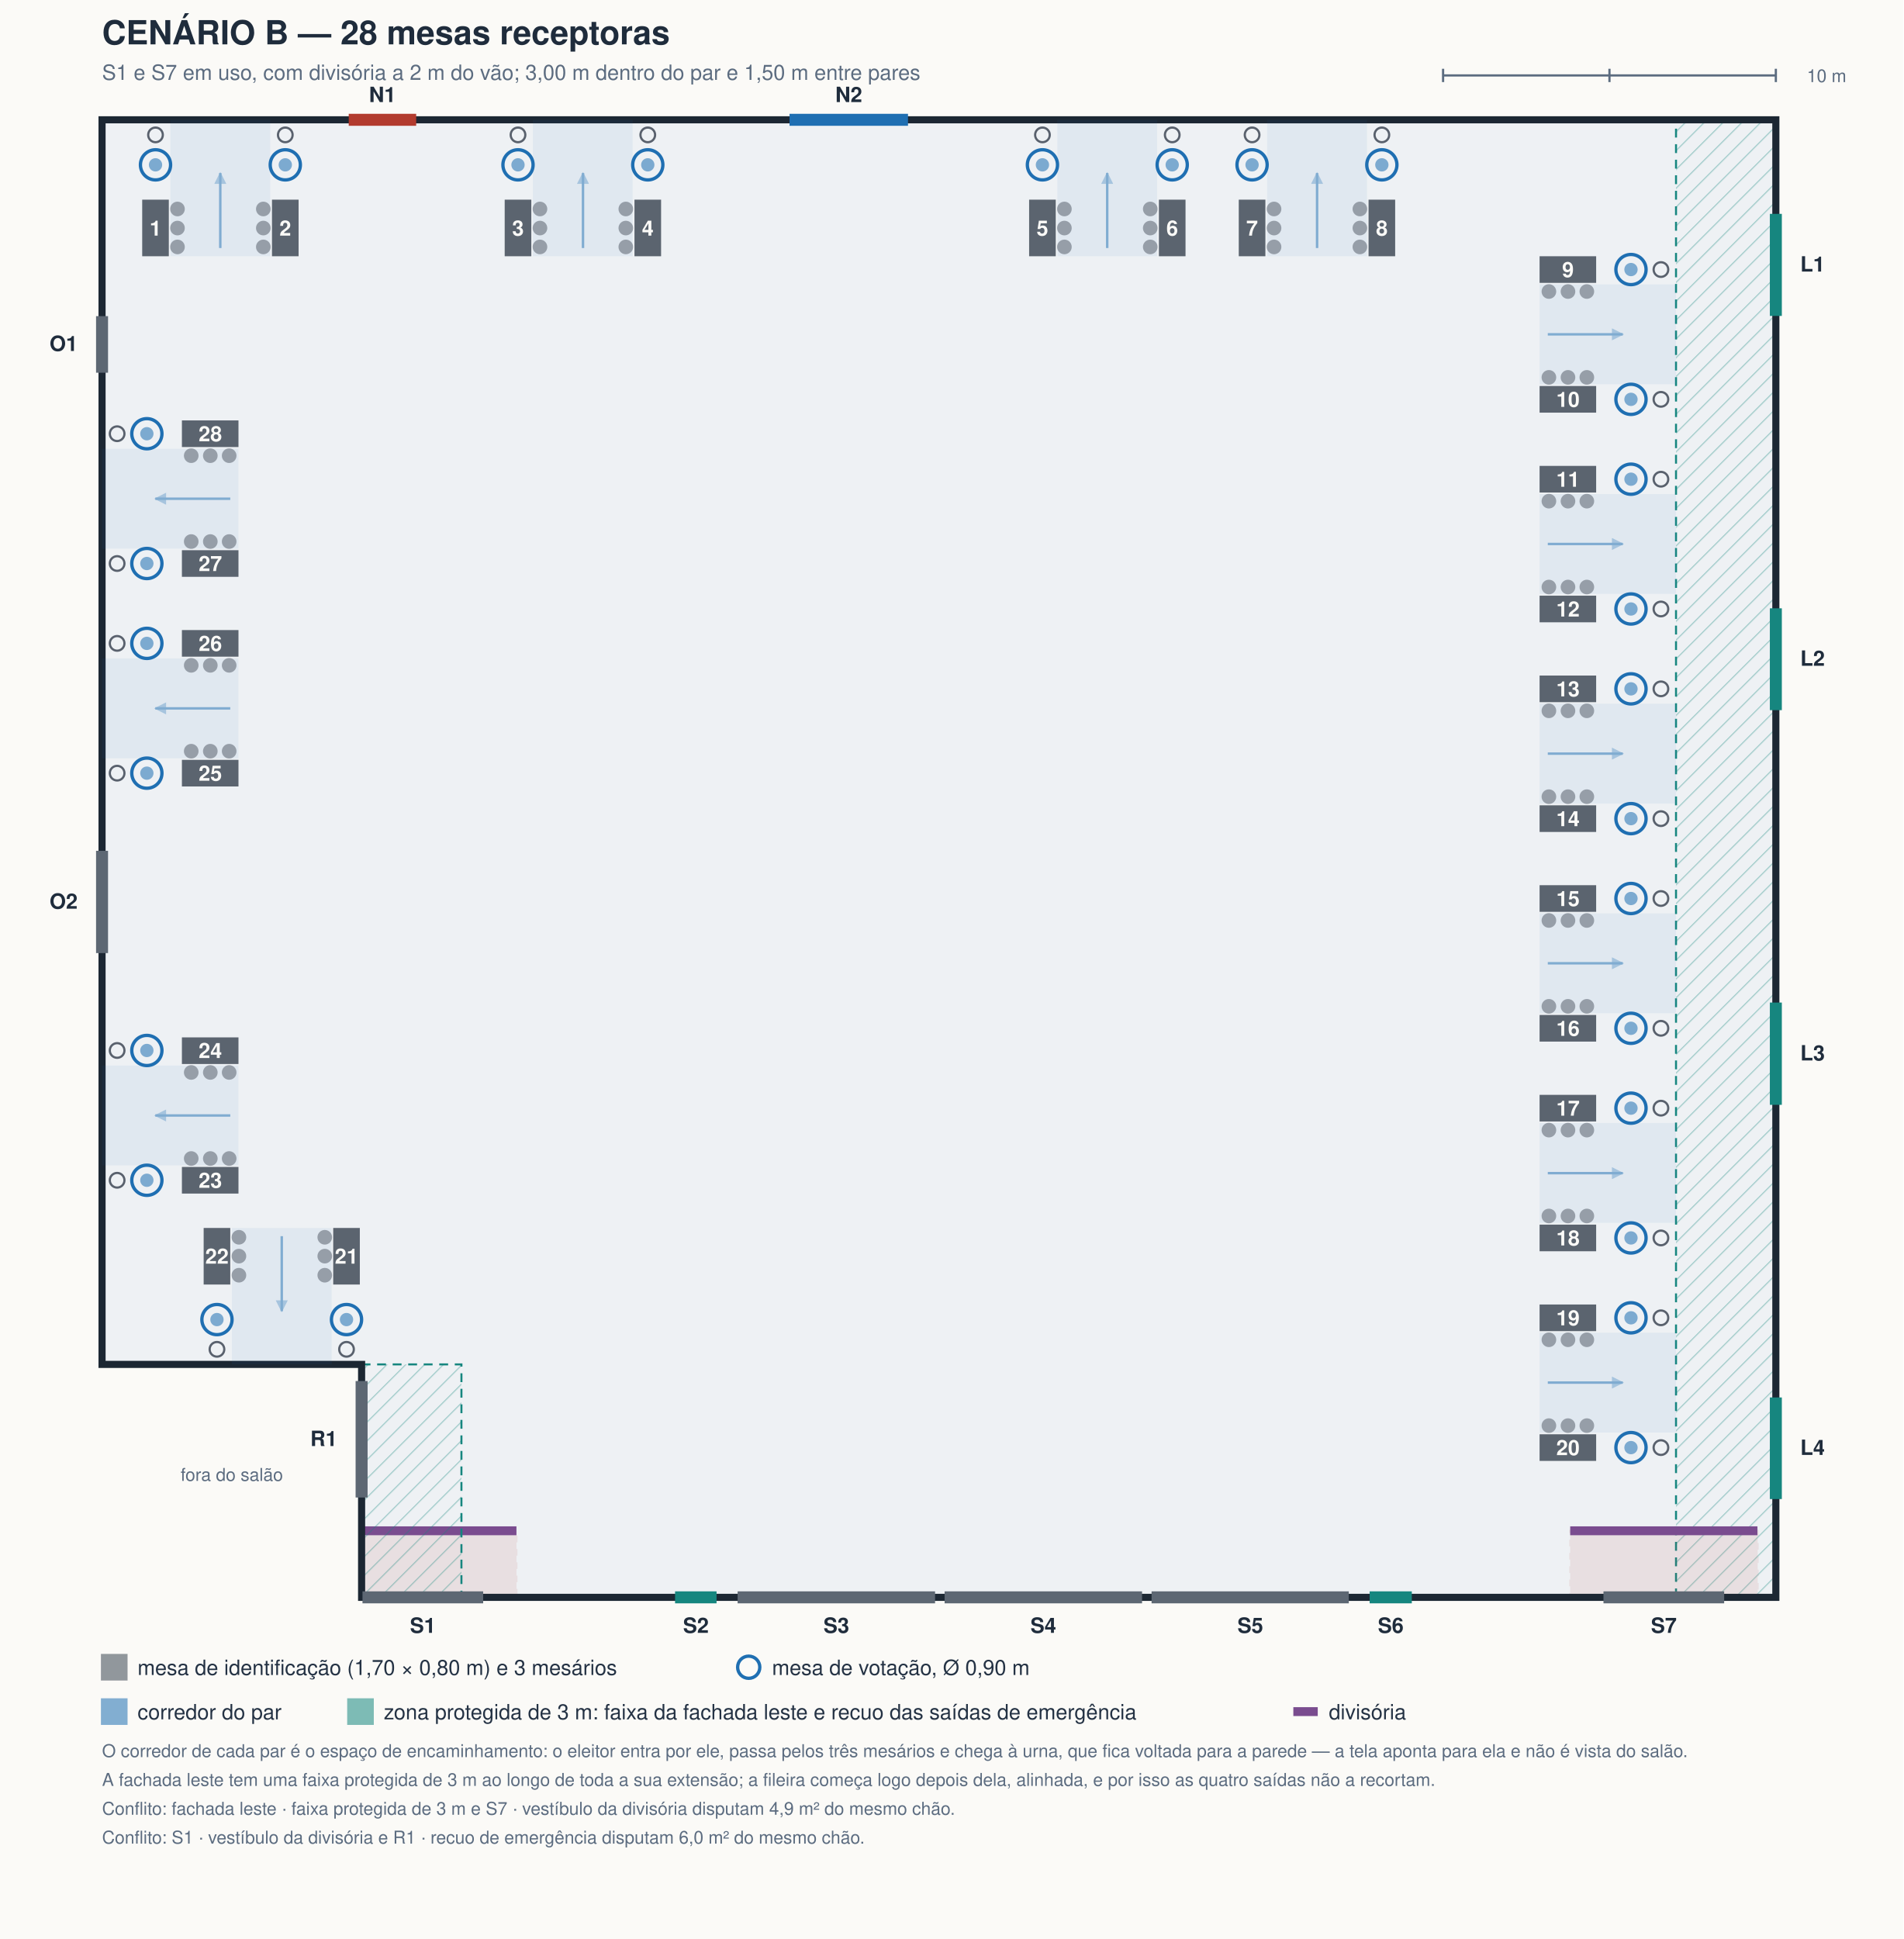
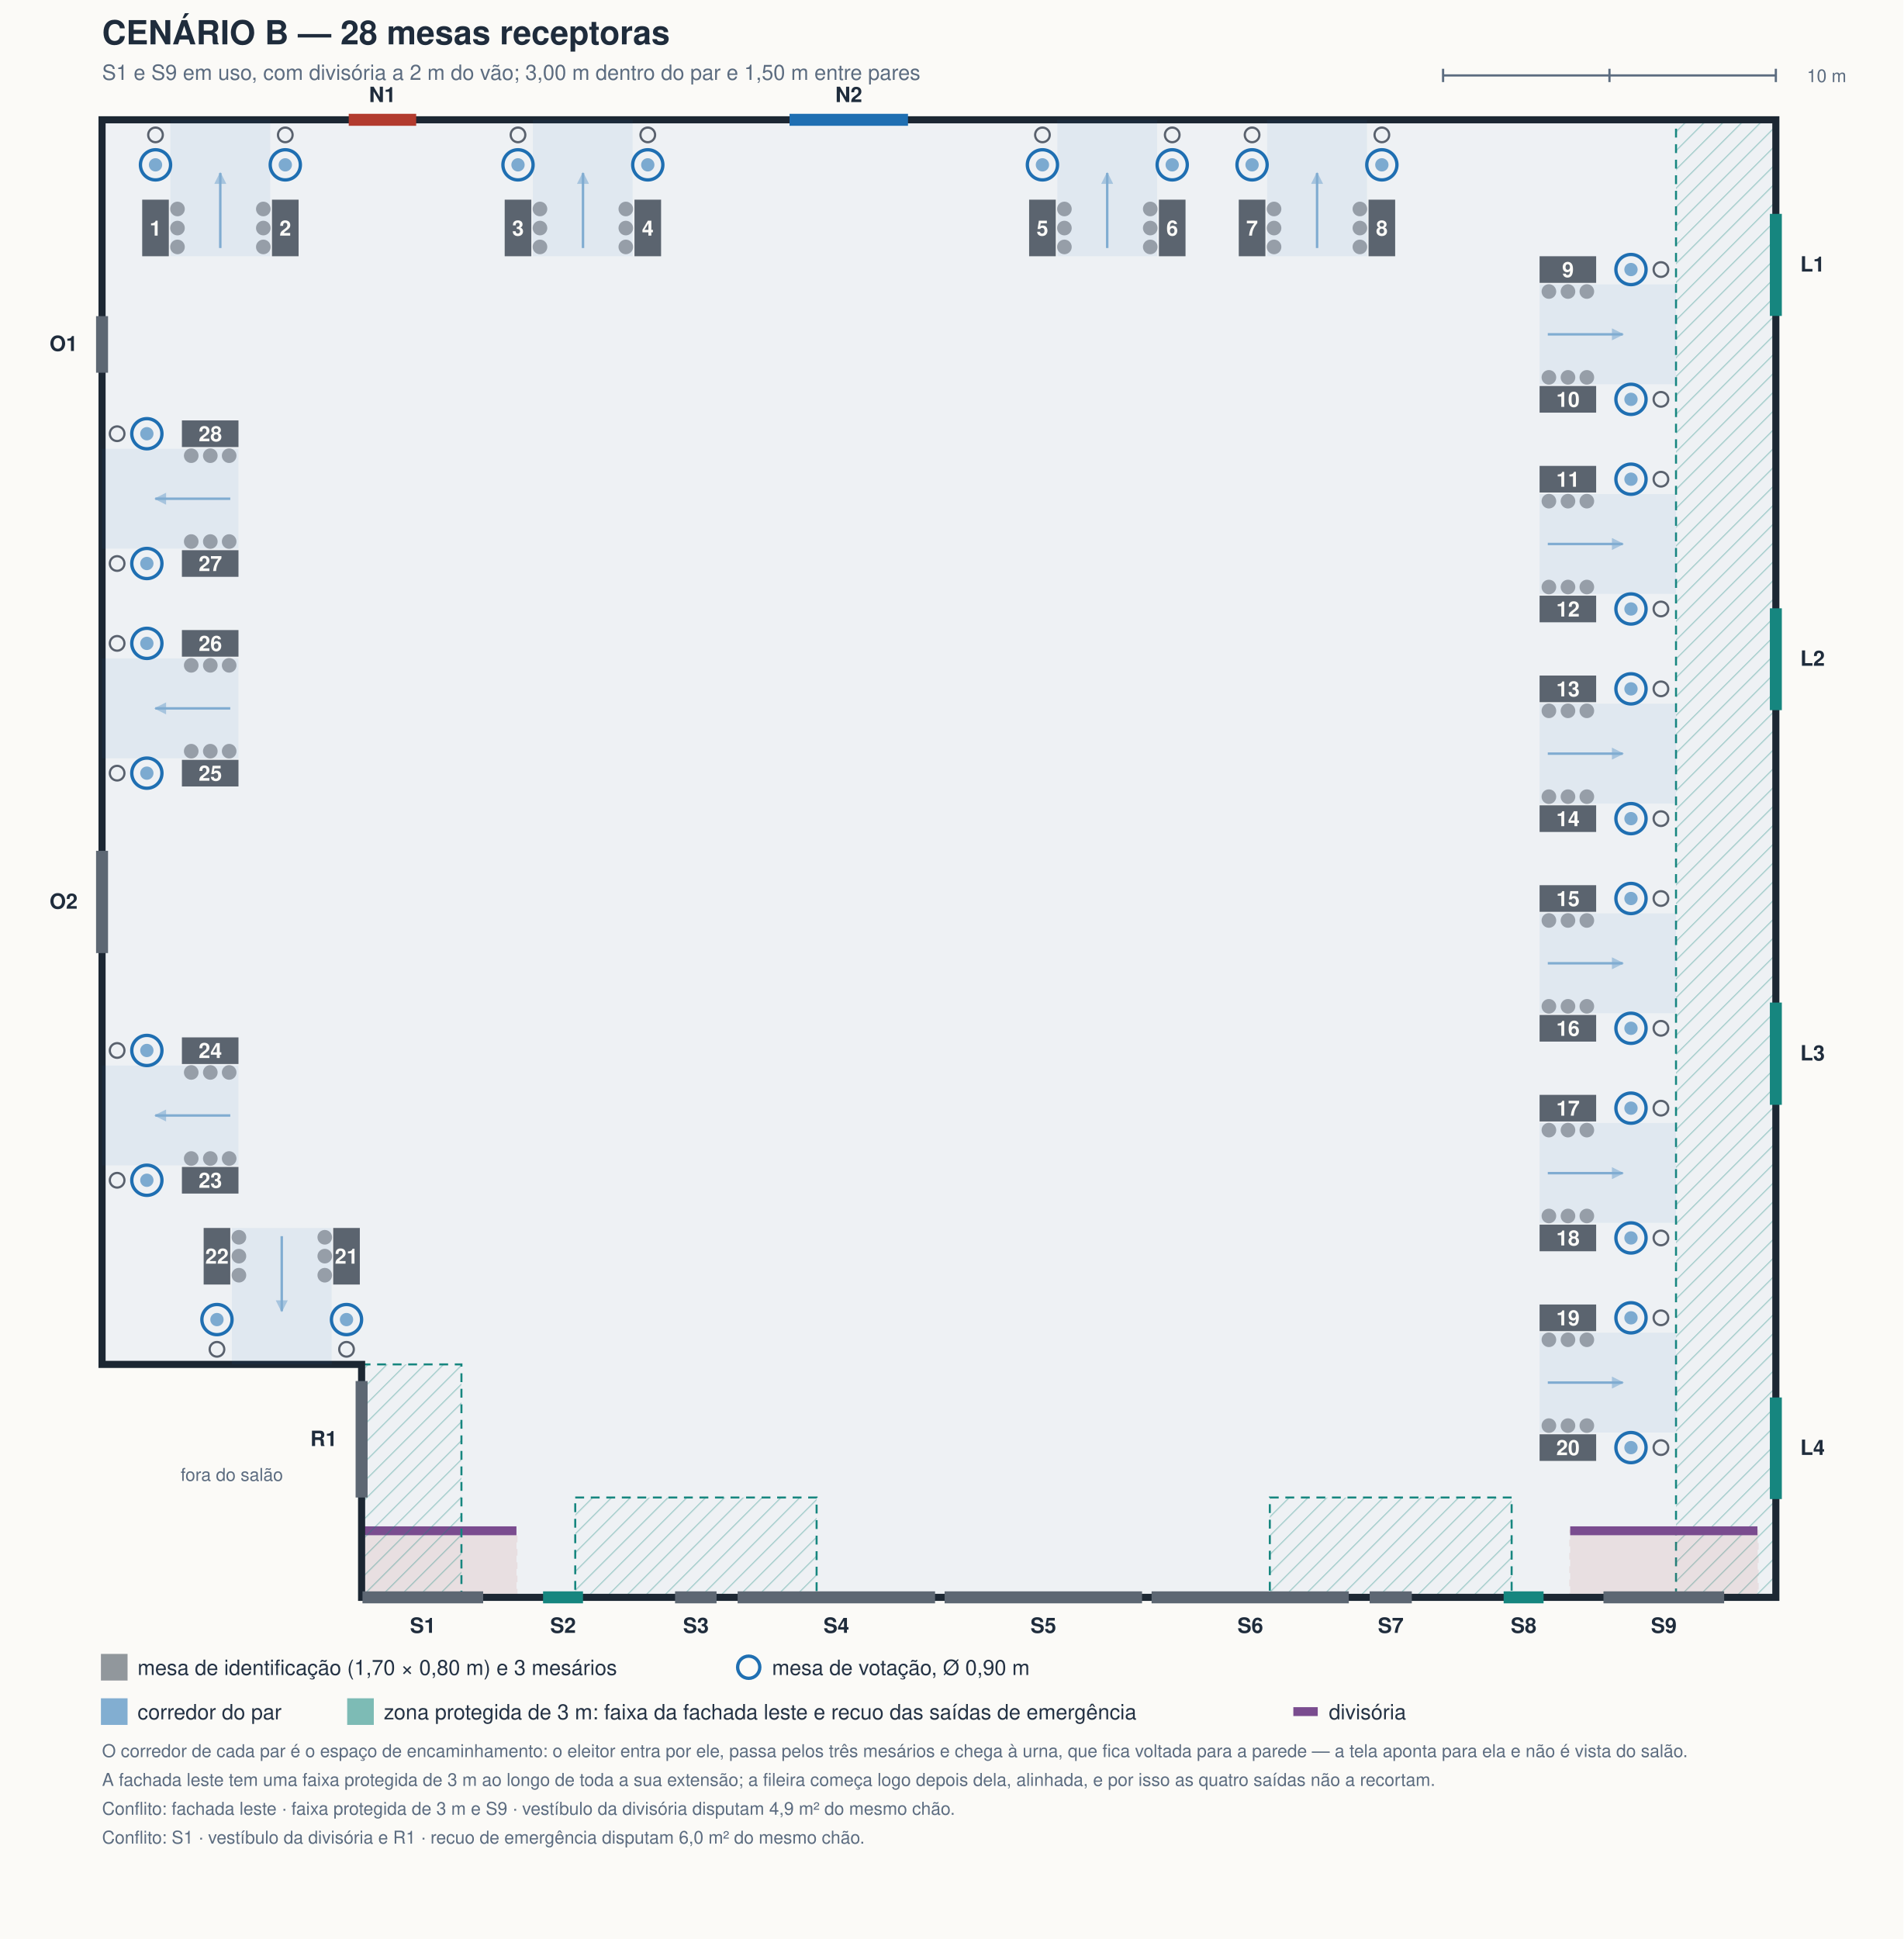
- <svg xmlns="http://www.w3.org/2000/svg" viewBox="0 0 858 874" style="width:100%;height:auto" role="img" aria-label="CENÁRIO B — 28 mesas receptoras: S1 e S7 em uso, com divisória a 2 m do vão; 3,00 m dentro do par e 1,50 m entre pares">
+ <svg xmlns="http://www.w3.org/2000/svg" viewBox="0 0 858 874" style="width:100%;height:auto" role="img" aria-label="CENÁRIO B — 28 mesas receptoras: S1 e S9 em uso, com divisória a 2 m do vão; 3,00 m dentro do par e 1,50 m entre pares">
  <rect x="0" y="0" width="858" height="874" fill="#fbfaf7" />
  <defs>
    <marker id="seta" viewBox="0 0 10 10" refX="9" refY="5" markerWidth="5" markerHeight="5" orient="auto-start-reverse">
      <path d="M0 0L10 5L0 10z" fill="#1f6fb2" opacity=".6" />
    </marker>
    <pattern id="hach" width="6" height="6" patternUnits="userSpaceOnUse" patternTransform="rotate(45)">
      <line x1="0" y1="0" x2="0" y2="6" stroke="#16867f" stroke-width="1" opacity=".35" />
    </pattern>
  </defs>
  <polygon points="163.0,720.0 800.5,720.0 800.5,54.0 46.0,54.0 46.0,615.0 163.0,615.0" fill="#eef1f4" />
  <rect x="755.5" y="54.0" width="45.0" height="666.0" fill="url(#hach)" stroke="#16867f" stroke-width="0.9" stroke-dasharray="4 3" />
  <rect x="163.0" y="690.0" width="69.8" height="30.0" fill="#b23b2e" opacity=".10" stroke="#b23b2e" stroke-width="0.9" stroke-dasharray="3 3" />
  <line x1="163.0" y1="690.0" x2="232.8" y2="690.0" stroke="#7a4c8f" stroke-width="4" />
+   <rect x="259.3" y="675.0" width="108.8" height="45.0" fill="url(#hach)" stroke="#16867f" stroke-width="0.9" stroke-dasharray="4 3" />
+   <rect x="572.4" y="675.0" width="109.0" height="45.0" fill="url(#hach)" stroke="#16867f" stroke-width="0.9" stroke-dasharray="4 3" />
  <rect x="707.8" y="690.0" width="84.5" height="30.0" fill="#b23b2e" opacity=".10" stroke="#b23b2e" stroke-width="0.9" stroke-dasharray="3 3" />
  <line x1="707.8" y1="690.0" x2="792.2" y2="690.0" stroke="#7a4c8f" stroke-width="4" />
  <rect x="163.0" y="615.0" width="45.0" height="105.0" fill="url(#hach)" stroke="#16867f" stroke-width="0.9" stroke-dasharray="4 3" />
  <polygon points="163.0,720.0 800.5,720.0 800.5,54.0 46.0,54.0 46.0,615.0 163.0,615.0" fill="none" stroke="#1c2733" stroke-width="3.2" />
  <line x1="157.2" y1="54.0" x2="187.6" y2="54.0" stroke="#b23b2e" stroke-width="5.4" />
  <text x="172.4" y="46.0" font-family="ui-sans-serif,system-ui,'Segoe UI',Helvetica,Arial,sans-serif" font-size="9.5" fill="#1f2c3c" text-anchor="middle" font-weight="700">N1</text>
  <line x1="355.9" y1="54.0" x2="409.3" y2="54.0" stroke="#1f6fb2" stroke-width="5.4" />
  <text x="382.6" y="46.0" font-family="ui-sans-serif,system-ui,'Segoe UI',Helvetica,Arial,sans-serif" font-size="9.5" fill="#1f2c3c" text-anchor="middle" font-weight="700">N2</text>
  <line x1="800.5" y1="142.4" x2="800.5" y2="96.4" stroke="#16867f" stroke-width="5.4" />
  <text x="811.5" y="122.4" font-family="ui-sans-serif,system-ui,'Segoe UI',Helvetica,Arial,sans-serif" font-size="9.5" fill="#1f2c3c" text-anchor="start" font-weight="700">L1</text>
  <line x1="800.5" y1="320.1" x2="800.5" y2="274.2" stroke="#16867f" stroke-width="5.4" />
  <text x="811.5" y="300.1" font-family="ui-sans-serif,system-ui,'Segoe UI',Helvetica,Arial,sans-serif" font-size="9.5" fill="#1f2c3c" text-anchor="start" font-weight="700">L2</text>
  <line x1="800.5" y1="498.0" x2="800.5" y2="451.9" stroke="#16867f" stroke-width="5.4" />
  <text x="811.5" y="478.0" font-family="ui-sans-serif,system-ui,'Segoe UI',Helvetica,Arial,sans-serif" font-size="9.5" fill="#1f2c3c" text-anchor="start" font-weight="700">L3</text>
  <line x1="800.5" y1="675.7" x2="800.5" y2="629.9" stroke="#16867f" stroke-width="5.4" />
  <text x="811.5" y="655.8" font-family="ui-sans-serif,system-ui,'Segoe UI',Helvetica,Arial,sans-serif" font-size="9.5" fill="#1f2c3c" text-anchor="start" font-weight="700">L4</text>
  <line x1="163.4" y1="720.0" x2="217.8" y2="720.0" stroke="#5d6773" stroke-width="5.4" />
  <text x="190.6" y="736.0" font-family="ui-sans-serif,system-ui,'Segoe UI',Helvetica,Arial,sans-serif" font-size="9.5" fill="#1f2c3c" text-anchor="middle" font-weight="700">S1</text>
-   <line x1="304.3" y1="720.0" x2="323.0" y2="720.0" stroke="#16867f" stroke-width="5.4" />
-   <text x="313.7" y="736.0" font-family="ui-sans-serif,system-ui,'Segoe UI',Helvetica,Arial,sans-serif" font-size="9.5" fill="#1f2c3c" text-anchor="middle" font-weight="700">S2</text>
+   <line x1="244.8" y1="720.0" x2="262.8" y2="720.0" stroke="#16867f" stroke-width="5.4" />
+   <text x="253.8" y="736.0" font-family="ui-sans-serif,system-ui,'Segoe UI',Helvetica,Arial,sans-serif" font-size="9.5" fill="#1f2c3c" text-anchor="middle" font-weight="700">S2</text>
+   <line x1="304.3" y1="720.0" x2="323.0" y2="720.0" stroke="#5d6773" stroke-width="5.4" />
+   <text x="313.7" y="736.0" font-family="ui-sans-serif,system-ui,'Segoe UI',Helvetica,Arial,sans-serif" font-size="9.5" fill="#1f2c3c" text-anchor="middle" font-weight="700">S3</text>
  <line x1="332.5" y1="720.0" x2="421.5" y2="720.0" stroke="#5d6773" stroke-width="5.4" />
-   <text x="377.0" y="736.0" font-family="ui-sans-serif,system-ui,'Segoe UI',Helvetica,Arial,sans-serif" font-size="9.5" fill="#1f2c3c" text-anchor="middle" font-weight="700">S3</text>
+   <text x="377.0" y="736.0" font-family="ui-sans-serif,system-ui,'Segoe UI',Helvetica,Arial,sans-serif" font-size="9.5" fill="#1f2c3c" text-anchor="middle" font-weight="700">S4</text>
  <line x1="425.8" y1="720.0" x2="514.8" y2="720.0" stroke="#5d6773" stroke-width="5.4" />
-   <text x="470.3" y="736.0" font-family="ui-sans-serif,system-ui,'Segoe UI',Helvetica,Arial,sans-serif" font-size="9.5" fill="#1f2c3c" text-anchor="middle" font-weight="700">S4</text>
+   <text x="470.3" y="736.0" font-family="ui-sans-serif,system-ui,'Segoe UI',Helvetica,Arial,sans-serif" font-size="9.5" fill="#1f2c3c" text-anchor="middle" font-weight="700">S5</text>
  <line x1="519.1" y1="720.0" x2="608.0" y2="720.0" stroke="#5d6773" stroke-width="5.4" />
-   <text x="563.6" y="736.0" font-family="ui-sans-serif,system-ui,'Segoe UI',Helvetica,Arial,sans-serif" font-size="9.5" fill="#1f2c3c" text-anchor="middle" font-weight="700">S5</text>
-   <line x1="617.4" y1="720.0" x2="636.4" y2="720.0" stroke="#16867f" stroke-width="5.4" />
-   <text x="626.9" y="736.0" font-family="ui-sans-serif,system-ui,'Segoe UI',Helvetica,Arial,sans-serif" font-size="9.5" fill="#1f2c3c" text-anchor="middle" font-weight="700">S6</text>
+   <text x="563.6" y="736.0" font-family="ui-sans-serif,system-ui,'Segoe UI',Helvetica,Arial,sans-serif" font-size="9.5" fill="#1f2c3c" text-anchor="middle" font-weight="700">S6</text>
+   <line x1="617.4" y1="720.0" x2="636.4" y2="720.0" stroke="#5d6773" stroke-width="5.4" />
+   <text x="626.9" y="736.0" font-family="ui-sans-serif,system-ui,'Segoe UI',Helvetica,Arial,sans-serif" font-size="9.5" fill="#1f2c3c" text-anchor="middle" font-weight="700">S7</text>
+   <line x1="677.8" y1="720.0" x2="695.8" y2="720.0" stroke="#16867f" stroke-width="5.4" />
+   <text x="686.8" y="736.0" font-family="ui-sans-serif,system-ui,'Segoe UI',Helvetica,Arial,sans-serif" font-size="9.5" fill="#1f2c3c" text-anchor="middle" font-weight="700">S8</text>
  <line x1="722.8" y1="720.0" x2="777.2" y2="720.0" stroke="#5d6773" stroke-width="5.4" />
-   <text x="750.0" y="736.0" font-family="ui-sans-serif,system-ui,'Segoe UI',Helvetica,Arial,sans-serif" font-size="9.5" fill="#1f2c3c" text-anchor="middle" font-weight="700">S7</text>
+   <text x="750.0" y="736.0" font-family="ui-sans-serif,system-ui,'Segoe UI',Helvetica,Arial,sans-serif" font-size="9.5" fill="#1f2c3c" text-anchor="middle" font-weight="700">S9</text>
  <line x1="46.0" y1="168.0" x2="46.0" y2="142.5" stroke="#5d6773" stroke-width="5.4" />
  <text x="35.0" y="158.2" font-family="ui-sans-serif,system-ui,'Segoe UI',Helvetica,Arial,sans-serif" font-size="9.5" fill="#1f2c3c" text-anchor="end" font-weight="700">O1</text>
  <line x1="46.0" y1="429.6" x2="46.0" y2="383.5" stroke="#5d6773" stroke-width="5.4" />
  <text x="35.0" y="409.6" font-family="ui-sans-serif,system-ui,'Segoe UI',Helvetica,Arial,sans-serif" font-size="9.5" fill="#1f2c3c" text-anchor="end" font-weight="700">O2</text>
  <line x1="163.0" y1="675.0" x2="163.0" y2="622.5" stroke="#5d6773" stroke-width="5.4" />
  <text x="152.0" y="651.8" font-family="ui-sans-serif,system-ui,'Segoe UI',Helvetica,Arial,sans-serif" font-size="9.5" fill="#1f2c3c" text-anchor="end" font-weight="700">R1</text>
  <rect x="76.8" y="54.0" width="45.0" height="61.5" fill="#1f6fb2" opacity=".07" />
  <path d="M99.3 111.8L99.3 78.0" stroke="#1f6fb2" stroke-width="1.1" opacity=".5" marker-end="url(#seta)" />
  <rect x="64.1" y="90.0" width="12.0" height="25.5" fill="#3b4552" opacity=".82" />
  <circle cx="70.1" cy="74.3" r="6.8" fill="none" stroke="#1f6fb2" stroke-width="1.5" />
  <circle cx="70.1" cy="74.3" r="3.0" fill="#1f6fb2" opacity=".55" />
  <circle cx="70.1" cy="60.8" r="3.3" fill="none" stroke="#59616d" stroke-width="1" />
  <circle cx="80.0" cy="94.2" r="3.3" fill="#59616d" opacity=".55" />
  <circle cx="80.0" cy="102.8" r="3.3" fill="#59616d" opacity=".55" />
  <circle cx="80.0" cy="111.3" r="3.3" fill="#59616d" opacity=".55" />
  <text x="70.1" y="106.2" font-family="ui-sans-serif,system-ui,'Segoe UI',Helvetica,Arial,sans-serif" font-size="9.5" font-weight="700" fill="#fbfaf7" text-anchor="middle">1</text>
  <rect x="122.6" y="90.0" width="12.0" height="25.5" fill="#3b4552" opacity=".82" />
  <circle cx="128.6" cy="74.3" r="6.8" fill="none" stroke="#1f6fb2" stroke-width="1.5" />
  <circle cx="128.6" cy="74.3" r="3.0" fill="#1f6fb2" opacity=".55" />
  <circle cx="128.6" cy="60.8" r="3.3" fill="none" stroke="#59616d" stroke-width="1" />
  <circle cx="118.7" cy="94.2" r="3.3" fill="#59616d" opacity=".55" />
  <circle cx="118.7" cy="102.8" r="3.3" fill="#59616d" opacity=".55" />
  <circle cx="118.7" cy="111.3" r="3.3" fill="#59616d" opacity=".55" />
  <text x="128.6" y="106.2" font-family="ui-sans-serif,system-ui,'Segoe UI',Helvetica,Arial,sans-serif" font-size="9.5" font-weight="700" fill="#fbfaf7" text-anchor="middle">2</text>
  <rect x="240.2" y="54.0" width="45.0" height="61.5" fill="#1f6fb2" opacity=".07" />
  <path d="M262.8 111.8L262.8 78.0" stroke="#1f6fb2" stroke-width="1.1" opacity=".5" marker-end="url(#seta)" />
  <rect x="227.5" y="90.0" width="12.0" height="25.5" fill="#3b4552" opacity=".82" />
  <circle cx="233.5" cy="74.3" r="6.8" fill="none" stroke="#1f6fb2" stroke-width="1.5" />
  <circle cx="233.5" cy="74.3" r="3.0" fill="#1f6fb2" opacity=".55" />
  <circle cx="233.5" cy="60.8" r="3.3" fill="none" stroke="#59616d" stroke-width="1" />
  <circle cx="243.4" cy="94.2" r="3.3" fill="#59616d" opacity=".55" />
  <circle cx="243.4" cy="102.8" r="3.3" fill="#59616d" opacity=".55" />
  <circle cx="243.4" cy="111.3" r="3.3" fill="#59616d" opacity=".55" />
  <text x="233.5" y="106.2" font-family="ui-sans-serif,system-ui,'Segoe UI',Helvetica,Arial,sans-serif" font-size="9.5" font-weight="700" fill="#fbfaf7" text-anchor="middle">3</text>
  <rect x="286.0" y="90.0" width="12.0" height="25.5" fill="#3b4552" opacity=".82" />
  <circle cx="292.0" cy="74.3" r="6.8" fill="none" stroke="#1f6fb2" stroke-width="1.5" />
  <circle cx="292.0" cy="74.3" r="3.0" fill="#1f6fb2" opacity=".55" />
  <circle cx="292.0" cy="60.8" r="3.3" fill="none" stroke="#59616d" stroke-width="1" />
  <circle cx="282.1" cy="94.2" r="3.3" fill="#59616d" opacity=".55" />
  <circle cx="282.1" cy="102.8" r="3.3" fill="#59616d" opacity=".55" />
  <circle cx="282.1" cy="111.3" r="3.3" fill="#59616d" opacity=".55" />
  <text x="292.0" y="106.2" font-family="ui-sans-serif,system-ui,'Segoe UI',Helvetica,Arial,sans-serif" font-size="9.5" font-weight="700" fill="#fbfaf7" text-anchor="middle">4</text>
  <rect x="476.6" y="54.0" width="45.0" height="61.5" fill="#1f6fb2" opacity=".07" />
  <path d="M499.1 111.8L499.1 78.0" stroke="#1f6fb2" stroke-width="1.1" opacity=".5" marker-end="url(#seta)" />
  <rect x="463.9" y="90.0" width="12.0" height="25.5" fill="#3b4552" opacity=".82" />
  <circle cx="469.9" cy="74.3" r="6.8" fill="none" stroke="#1f6fb2" stroke-width="1.5" />
  <circle cx="469.9" cy="74.3" r="3.0" fill="#1f6fb2" opacity=".55" />
  <circle cx="469.9" cy="60.8" r="3.3" fill="none" stroke="#59616d" stroke-width="1" />
  <circle cx="479.8" cy="94.2" r="3.3" fill="#59616d" opacity=".55" />
  <circle cx="479.8" cy="102.8" r="3.3" fill="#59616d" opacity=".55" />
  <circle cx="479.8" cy="111.3" r="3.3" fill="#59616d" opacity=".55" />
  <text x="469.9" y="106.2" font-family="ui-sans-serif,system-ui,'Segoe UI',Helvetica,Arial,sans-serif" font-size="9.5" font-weight="700" fill="#fbfaf7" text-anchor="middle">5</text>
  <rect x="522.4" y="90.0" width="12.0" height="25.5" fill="#3b4552" opacity=".82" />
  <circle cx="528.4" cy="74.3" r="6.8" fill="none" stroke="#1f6fb2" stroke-width="1.5" />
  <circle cx="528.4" cy="74.3" r="3.0" fill="#1f6fb2" opacity=".55" />
  <circle cx="528.4" cy="60.8" r="3.3" fill="none" stroke="#59616d" stroke-width="1" />
  <circle cx="518.5" cy="94.2" r="3.3" fill="#59616d" opacity=".55" />
  <circle cx="518.5" cy="102.8" r="3.3" fill="#59616d" opacity=".55" />
  <circle cx="518.5" cy="111.3" r="3.3" fill="#59616d" opacity=".55" />
  <text x="528.4" y="106.2" font-family="ui-sans-serif,system-ui,'Segoe UI',Helvetica,Arial,sans-serif" font-size="9.5" font-weight="700" fill="#fbfaf7" text-anchor="middle">6</text>
  <rect x="571.2" y="54.0" width="45.0" height="61.5" fill="#1f6fb2" opacity=".07" />
  <path d="M593.7 111.8L593.7 78.0" stroke="#1f6fb2" stroke-width="1.1" opacity=".5" marker-end="url(#seta)" />
  <rect x="558.4" y="90.0" width="12.0" height="25.5" fill="#3b4552" opacity=".82" />
  <circle cx="564.4" cy="74.3" r="6.8" fill="none" stroke="#1f6fb2" stroke-width="1.5" />
  <circle cx="564.4" cy="74.3" r="3.0" fill="#1f6fb2" opacity=".55" />
  <circle cx="564.4" cy="60.8" r="3.3" fill="none" stroke="#59616d" stroke-width="1" />
  <circle cx="574.3" cy="94.2" r="3.3" fill="#59616d" opacity=".55" />
  <circle cx="574.3" cy="102.8" r="3.3" fill="#59616d" opacity=".55" />
  <circle cx="574.3" cy="111.3" r="3.3" fill="#59616d" opacity=".55" />
  <text x="564.4" y="106.2" font-family="ui-sans-serif,system-ui,'Segoe UI',Helvetica,Arial,sans-serif" font-size="9.5" font-weight="700" fill="#fbfaf7" text-anchor="middle">7</text>
  <rect x="616.9" y="90.0" width="12.0" height="25.5" fill="#3b4552" opacity=".82" />
  <circle cx="622.9" cy="74.3" r="6.8" fill="none" stroke="#1f6fb2" stroke-width="1.5" />
  <circle cx="622.9" cy="74.3" r="3.0" fill="#1f6fb2" opacity=".55" />
  <circle cx="622.9" cy="60.8" r="3.3" fill="none" stroke="#59616d" stroke-width="1" />
  <circle cx="613.0" cy="94.2" r="3.3" fill="#59616d" opacity=".55" />
  <circle cx="613.0" cy="102.8" r="3.3" fill="#59616d" opacity=".55" />
  <circle cx="613.0" cy="111.3" r="3.3" fill="#59616d" opacity=".55" />
  <text x="622.9" y="106.2" font-family="ui-sans-serif,system-ui,'Segoe UI',Helvetica,Arial,sans-serif" font-size="9.5" font-weight="700" fill="#fbfaf7" text-anchor="middle">8</text>
  <rect x="104.5" y="553.5" width="45.0" height="61.5" fill="#1f6fb2" opacity=".07" />
  <path d="M127.0 557.2L127.0 591.0" stroke="#1f6fb2" stroke-width="1.1" opacity=".5" marker-end="url(#seta)" />
  <rect x="91.8" y="553.5" width="12.0" height="25.5" fill="#3b4552" opacity=".82" />
  <circle cx="97.8" cy="594.8" r="6.8" fill="none" stroke="#1f6fb2" stroke-width="1.5" />
  <circle cx="97.8" cy="594.8" r="3.0" fill="#1f6fb2" opacity=".55" />
  <circle cx="97.8" cy="608.2" r="3.3" fill="none" stroke="#59616d" stroke-width="1" />
  <circle cx="107.7" cy="574.8" r="3.3" fill="#59616d" opacity=".55" />
  <circle cx="107.7" cy="566.2" r="3.3" fill="#59616d" opacity=".55" />
  <circle cx="107.7" cy="557.7" r="3.3" fill="#59616d" opacity=".55" />
  <text x="97.8" y="569.6" font-family="ui-sans-serif,system-ui,'Segoe UI',Helvetica,Arial,sans-serif" font-size="9.5" font-weight="700" fill="#fbfaf7" text-anchor="middle">22</text>
  <rect x="150.2" y="553.5" width="12.0" height="25.5" fill="#3b4552" opacity=".82" />
  <circle cx="156.2" cy="594.8" r="6.8" fill="none" stroke="#1f6fb2" stroke-width="1.5" />
  <circle cx="156.2" cy="594.8" r="3.0" fill="#1f6fb2" opacity=".55" />
  <circle cx="156.2" cy="608.2" r="3.3" fill="none" stroke="#59616d" stroke-width="1" />
  <circle cx="146.4" cy="574.8" r="3.3" fill="#59616d" opacity=".55" />
  <circle cx="146.4" cy="566.2" r="3.3" fill="#59616d" opacity=".55" />
  <circle cx="146.4" cy="557.7" r="3.3" fill="#59616d" opacity=".55" />
  <text x="156.2" y="569.6" font-family="ui-sans-serif,system-ui,'Segoe UI',Helvetica,Arial,sans-serif" font-size="9.5" font-weight="700" fill="#fbfaf7" text-anchor="middle">21</text>
  <rect x="46.0" y="480.3" width="61.5" height="45.0" fill="#1f6fb2" opacity=".07" />
  <path d="M103.8 502.8L70.0 502.8" stroke="#1f6fb2" stroke-width="1.1" opacity=".5" marker-end="url(#seta)" />
  <rect x="82.0" y="526.0" width="25.5" height="12.0" fill="#3b4552" opacity=".82" />
  <circle cx="66.2" cy="532.0" r="6.8" fill="none" stroke="#1f6fb2" stroke-width="1.5" />
  <circle cx="66.2" cy="532.0" r="3.0" fill="#1f6fb2" opacity=".55" />
  <circle cx="52.8" cy="532.0" r="3.3" fill="none" stroke="#59616d" stroke-width="1" />
  <circle cx="86.2" cy="522.2" r="3.3" fill="#59616d" opacity=".55" />
  <circle cx="94.8" cy="522.2" r="3.3" fill="#59616d" opacity=".55" />
  <circle cx="103.3" cy="522.2" r="3.3" fill="#59616d" opacity=".55" />
  <text x="94.8" y="535.4" font-family="ui-sans-serif,system-ui,'Segoe UI',Helvetica,Arial,sans-serif" font-size="9.5" font-weight="700" fill="#fbfaf7" text-anchor="middle">23</text>
  <rect x="82.0" y="467.6" width="25.5" height="12.0" fill="#3b4552" opacity=".82" />
  <circle cx="66.2" cy="473.5" r="6.8" fill="none" stroke="#1f6fb2" stroke-width="1.5" />
  <circle cx="66.2" cy="473.5" r="3.0" fill="#1f6fb2" opacity=".55" />
  <circle cx="52.8" cy="473.5" r="3.3" fill="none" stroke="#59616d" stroke-width="1" />
  <circle cx="86.2" cy="483.4" r="3.3" fill="#59616d" opacity=".55" />
  <circle cx="94.8" cy="483.4" r="3.3" fill="#59616d" opacity=".55" />
  <circle cx="103.3" cy="483.4" r="3.3" fill="#59616d" opacity=".55" />
  <text x="94.8" y="476.9" font-family="ui-sans-serif,system-ui,'Segoe UI',Helvetica,Arial,sans-serif" font-size="9.5" font-weight="700" fill="#fbfaf7" text-anchor="middle">24</text>
  <rect x="46.0" y="296.8" width="61.5" height="45.0" fill="#1f6fb2" opacity=".07" />
  <path d="M103.8 319.3L70.0 319.3" stroke="#1f6fb2" stroke-width="1.1" opacity=".5" marker-end="url(#seta)" />
  <rect x="82.0" y="342.5" width="25.5" height="12.0" fill="#3b4552" opacity=".82" />
  <circle cx="66.2" cy="348.5" r="6.8" fill="none" stroke="#1f6fb2" stroke-width="1.5" />
  <circle cx="66.2" cy="348.5" r="3.0" fill="#1f6fb2" opacity=".55" />
  <circle cx="52.8" cy="348.5" r="3.3" fill="none" stroke="#59616d" stroke-width="1" />
  <circle cx="86.2" cy="338.6" r="3.3" fill="#59616d" opacity=".55" />
  <circle cx="94.8" cy="338.6" r="3.3" fill="#59616d" opacity=".55" />
  <circle cx="103.3" cy="338.6" r="3.3" fill="#59616d" opacity=".55" />
  <text x="94.8" y="351.9" font-family="ui-sans-serif,system-ui,'Segoe UI',Helvetica,Arial,sans-serif" font-size="9.5" font-weight="700" fill="#fbfaf7" text-anchor="middle">25</text>
  <rect x="82.0" y="284.0" width="25.5" height="12.0" fill="#3b4552" opacity=".82" />
  <circle cx="66.2" cy="290.0" r="6.8" fill="none" stroke="#1f6fb2" stroke-width="1.5" />
  <circle cx="66.2" cy="290.0" r="3.0" fill="#1f6fb2" opacity=".55" />
  <circle cx="52.8" cy="290.0" r="3.3" fill="none" stroke="#59616d" stroke-width="1" />
  <circle cx="86.2" cy="299.9" r="3.3" fill="#59616d" opacity=".55" />
  <circle cx="94.8" cy="299.9" r="3.3" fill="#59616d" opacity=".55" />
  <circle cx="103.3" cy="299.9" r="3.3" fill="#59616d" opacity=".55" />
  <text x="94.8" y="293.4" font-family="ui-sans-serif,system-ui,'Segoe UI',Helvetica,Arial,sans-serif" font-size="9.5" font-weight="700" fill="#fbfaf7" text-anchor="middle">26</text>
  <rect x="46.0" y="202.3" width="61.5" height="45.0" fill="#1f6fb2" opacity=".07" />
  <path d="M103.8 224.8L70.0 224.8" stroke="#1f6fb2" stroke-width="1.1" opacity=".5" marker-end="url(#seta)" />
  <rect x="82.0" y="248.0" width="25.5" height="12.0" fill="#3b4552" opacity=".82" />
  <circle cx="66.2" cy="254.0" r="6.8" fill="none" stroke="#1f6fb2" stroke-width="1.5" />
  <circle cx="66.2" cy="254.0" r="3.0" fill="#1f6fb2" opacity=".55" />
  <circle cx="52.8" cy="254.0" r="3.3" fill="none" stroke="#59616d" stroke-width="1" />
  <circle cx="86.2" cy="244.1" r="3.3" fill="#59616d" opacity=".55" />
  <circle cx="94.8" cy="244.1" r="3.3" fill="#59616d" opacity=".55" />
  <circle cx="103.3" cy="244.1" r="3.3" fill="#59616d" opacity=".55" />
  <text x="94.8" y="257.4" font-family="ui-sans-serif,system-ui,'Segoe UI',Helvetica,Arial,sans-serif" font-size="9.5" font-weight="700" fill="#fbfaf7" text-anchor="middle">27</text>
  <rect x="82.0" y="189.5" width="25.5" height="12.0" fill="#3b4552" opacity=".82" />
  <circle cx="66.2" cy="195.5" r="6.8" fill="none" stroke="#1f6fb2" stroke-width="1.5" />
  <circle cx="66.2" cy="195.5" r="3.0" fill="#1f6fb2" opacity=".55" />
  <circle cx="52.8" cy="195.5" r="3.3" fill="none" stroke="#59616d" stroke-width="1" />
  <circle cx="86.2" cy="205.4" r="3.3" fill="#59616d" opacity=".55" />
  <circle cx="94.8" cy="205.4" r="3.3" fill="#59616d" opacity=".55" />
  <circle cx="103.3" cy="205.4" r="3.3" fill="#59616d" opacity=".55" />
  <text x="94.8" y="198.9" font-family="ui-sans-serif,system-ui,'Segoe UI',Helvetica,Arial,sans-serif" font-size="9.5" font-weight="700" fill="#fbfaf7" text-anchor="middle">28</text>
  <rect x="694.0" y="600.7" width="61.5" height="45.0" fill="#1f6fb2" opacity=".07" />
  <path d="M697.7 623.2L731.5 623.2" stroke="#1f6fb2" stroke-width="1.1" opacity=".5" marker-end="url(#seta)" />
  <rect x="694.0" y="646.5" width="25.5" height="12.0" fill="#3b4552" opacity=".82" />
  <circle cx="735.2" cy="652.5" r="6.8" fill="none" stroke="#1f6fb2" stroke-width="1.5" />
  <circle cx="735.2" cy="652.5" r="3.0" fill="#1f6fb2" opacity=".55" />
  <circle cx="748.7" cy="652.5" r="3.3" fill="none" stroke="#59616d" stroke-width="1" />
  <circle cx="715.3" cy="642.6" r="3.3" fill="#59616d" opacity=".55" />
  <circle cx="706.8" cy="642.6" r="3.3" fill="#59616d" opacity=".55" />
  <circle cx="698.2" cy="642.6" r="3.3" fill="#59616d" opacity=".55" />
  <text x="706.8" y="655.9" font-family="ui-sans-serif,system-ui,'Segoe UI',Helvetica,Arial,sans-serif" font-size="9.5" font-weight="700" fill="#fbfaf7" text-anchor="middle">20</text>
  <rect x="694.0" y="588.0" width="25.5" height="12.0" fill="#3b4552" opacity=".82" />
  <circle cx="735.2" cy="594.0" r="6.8" fill="none" stroke="#1f6fb2" stroke-width="1.5" />
  <circle cx="735.2" cy="594.0" r="3.0" fill="#1f6fb2" opacity=".55" />
  <circle cx="748.7" cy="594.0" r="3.3" fill="none" stroke="#59616d" stroke-width="1" />
  <circle cx="715.3" cy="603.9" r="3.3" fill="#59616d" opacity=".55" />
  <circle cx="706.8" cy="603.9" r="3.3" fill="#59616d" opacity=".55" />
  <circle cx="698.2" cy="603.9" r="3.3" fill="#59616d" opacity=".55" />
  <text x="706.8" y="597.4" font-family="ui-sans-serif,system-ui,'Segoe UI',Helvetica,Arial,sans-serif" font-size="9.5" font-weight="700" fill="#fbfaf7" text-anchor="middle">19</text>
  <rect x="694.0" y="506.2" width="61.5" height="45.0" fill="#1f6fb2" opacity=".07" />
  <path d="M697.7 528.8L731.5 528.8" stroke="#1f6fb2" stroke-width="1.1" opacity=".5" marker-end="url(#seta)" />
  <rect x="694.0" y="552.0" width="25.5" height="12.0" fill="#3b4552" opacity=".82" />
  <circle cx="735.2" cy="558.0" r="6.8" fill="none" stroke="#1f6fb2" stroke-width="1.5" />
  <circle cx="735.2" cy="558.0" r="3.0" fill="#1f6fb2" opacity=".55" />
  <circle cx="748.7" cy="558.0" r="3.3" fill="none" stroke="#59616d" stroke-width="1" />
  <circle cx="715.3" cy="548.1" r="3.3" fill="#59616d" opacity=".55" />
  <circle cx="706.8" cy="548.1" r="3.3" fill="#59616d" opacity=".55" />
  <circle cx="698.2" cy="548.1" r="3.3" fill="#59616d" opacity=".55" />
  <text x="706.8" y="561.4" font-family="ui-sans-serif,system-ui,'Segoe UI',Helvetica,Arial,sans-serif" font-size="9.5" font-weight="700" fill="#fbfaf7" text-anchor="middle">18</text>
  <rect x="694.0" y="493.5" width="25.5" height="12.0" fill="#3b4552" opacity=".82" />
  <circle cx="735.2" cy="499.5" r="6.8" fill="none" stroke="#1f6fb2" stroke-width="1.5" />
  <circle cx="735.2" cy="499.5" r="3.0" fill="#1f6fb2" opacity=".55" />
  <circle cx="748.7" cy="499.5" r="3.3" fill="none" stroke="#59616d" stroke-width="1" />
  <circle cx="715.3" cy="509.4" r="3.3" fill="#59616d" opacity=".55" />
  <circle cx="706.8" cy="509.4" r="3.3" fill="#59616d" opacity=".55" />
  <circle cx="698.2" cy="509.4" r="3.3" fill="#59616d" opacity=".55" />
  <text x="706.8" y="502.9" font-family="ui-sans-serif,system-ui,'Segoe UI',Helvetica,Arial,sans-serif" font-size="9.5" font-weight="700" fill="#fbfaf7" text-anchor="middle">17</text>
  <rect x="694.0" y="411.7" width="61.5" height="45.0" fill="#1f6fb2" opacity=".07" />
  <path d="M697.7 434.2L731.5 434.2" stroke="#1f6fb2" stroke-width="1.1" opacity=".5" marker-end="url(#seta)" />
  <rect x="694.0" y="457.5" width="25.5" height="12.0" fill="#3b4552" opacity=".82" />
  <circle cx="735.2" cy="463.5" r="6.8" fill="none" stroke="#1f6fb2" stroke-width="1.5" />
  <circle cx="735.2" cy="463.5" r="3.0" fill="#1f6fb2" opacity=".55" />
  <circle cx="748.7" cy="463.5" r="3.3" fill="none" stroke="#59616d" stroke-width="1" />
  <circle cx="715.3" cy="453.6" r="3.3" fill="#59616d" opacity=".55" />
  <circle cx="706.8" cy="453.6" r="3.3" fill="#59616d" opacity=".55" />
  <circle cx="698.2" cy="453.6" r="3.3" fill="#59616d" opacity=".55" />
  <text x="706.8" y="466.9" font-family="ui-sans-serif,system-ui,'Segoe UI',Helvetica,Arial,sans-serif" font-size="9.5" font-weight="700" fill="#fbfaf7" text-anchor="middle">16</text>
  <rect x="694.0" y="399.0" width="25.5" height="12.0" fill="#3b4552" opacity=".82" />
  <circle cx="735.2" cy="405.0" r="6.8" fill="none" stroke="#1f6fb2" stroke-width="1.5" />
  <circle cx="735.2" cy="405.0" r="3.0" fill="#1f6fb2" opacity=".55" />
  <circle cx="748.7" cy="405.0" r="3.3" fill="none" stroke="#59616d" stroke-width="1" />
  <circle cx="715.3" cy="414.9" r="3.3" fill="#59616d" opacity=".55" />
  <circle cx="706.8" cy="414.9" r="3.3" fill="#59616d" opacity=".55" />
  <circle cx="698.2" cy="414.9" r="3.3" fill="#59616d" opacity=".55" />
  <text x="706.8" y="408.4" font-family="ui-sans-serif,system-ui,'Segoe UI',Helvetica,Arial,sans-serif" font-size="9.5" font-weight="700" fill="#fbfaf7" text-anchor="middle">15</text>
  <rect x="694.0" y="317.2" width="61.5" height="45.0" fill="#1f6fb2" opacity=".07" />
  <path d="M697.7 339.7L731.5 339.7" stroke="#1f6fb2" stroke-width="1.1" opacity=".5" marker-end="url(#seta)" />
  <rect x="694.0" y="363.0" width="25.5" height="12.0" fill="#3b4552" opacity=".82" />
  <circle cx="735.2" cy="369.0" r="6.8" fill="none" stroke="#1f6fb2" stroke-width="1.5" />
  <circle cx="735.2" cy="369.0" r="3.0" fill="#1f6fb2" opacity=".55" />
  <circle cx="748.7" cy="369.0" r="3.3" fill="none" stroke="#59616d" stroke-width="1" />
  <circle cx="715.3" cy="359.1" r="3.3" fill="#59616d" opacity=".55" />
  <circle cx="706.8" cy="359.1" r="3.3" fill="#59616d" opacity=".55" />
  <circle cx="698.2" cy="359.1" r="3.3" fill="#59616d" opacity=".55" />
  <text x="706.8" y="372.4" font-family="ui-sans-serif,system-ui,'Segoe UI',Helvetica,Arial,sans-serif" font-size="9.5" font-weight="700" fill="#fbfaf7" text-anchor="middle">14</text>
  <rect x="694.0" y="304.5" width="25.5" height="12.0" fill="#3b4552" opacity=".82" />
  <circle cx="735.2" cy="310.5" r="6.8" fill="none" stroke="#1f6fb2" stroke-width="1.5" />
  <circle cx="735.2" cy="310.5" r="3.0" fill="#1f6fb2" opacity=".55" />
  <circle cx="748.7" cy="310.5" r="3.3" fill="none" stroke="#59616d" stroke-width="1" />
  <circle cx="715.3" cy="320.4" r="3.3" fill="#59616d" opacity=".55" />
  <circle cx="706.8" cy="320.4" r="3.3" fill="#59616d" opacity=".55" />
  <circle cx="698.2" cy="320.4" r="3.3" fill="#59616d" opacity=".55" />
  <text x="706.8" y="313.9" font-family="ui-sans-serif,system-ui,'Segoe UI',Helvetica,Arial,sans-serif" font-size="9.5" font-weight="700" fill="#fbfaf7" text-anchor="middle">13</text>
  <rect x="694.0" y="222.7" width="61.5" height="45.0" fill="#1f6fb2" opacity=".07" />
  <path d="M697.7 245.2L731.5 245.2" stroke="#1f6fb2" stroke-width="1.1" opacity=".5" marker-end="url(#seta)" />
  <rect x="694.0" y="268.5" width="25.5" height="12.0" fill="#3b4552" opacity=".82" />
  <circle cx="735.2" cy="274.5" r="6.8" fill="none" stroke="#1f6fb2" stroke-width="1.5" />
  <circle cx="735.2" cy="274.5" r="3.0" fill="#1f6fb2" opacity=".55" />
  <circle cx="748.7" cy="274.5" r="3.3" fill="none" stroke="#59616d" stroke-width="1" />
  <circle cx="715.3" cy="264.6" r="3.3" fill="#59616d" opacity=".55" />
  <circle cx="706.8" cy="264.6" r="3.3" fill="#59616d" opacity=".55" />
  <circle cx="698.2" cy="264.6" r="3.3" fill="#59616d" opacity=".55" />
  <text x="706.8" y="277.9" font-family="ui-sans-serif,system-ui,'Segoe UI',Helvetica,Arial,sans-serif" font-size="9.5" font-weight="700" fill="#fbfaf7" text-anchor="middle">12</text>
  <rect x="694.0" y="210.0" width="25.5" height="12.0" fill="#3b4552" opacity=".82" />
  <circle cx="735.2" cy="216.0" r="6.8" fill="none" stroke="#1f6fb2" stroke-width="1.5" />
  <circle cx="735.2" cy="216.0" r="3.0" fill="#1f6fb2" opacity=".55" />
  <circle cx="748.7" cy="216.0" r="3.3" fill="none" stroke="#59616d" stroke-width="1" />
  <circle cx="715.3" cy="225.9" r="3.3" fill="#59616d" opacity=".55" />
  <circle cx="706.8" cy="225.9" r="3.3" fill="#59616d" opacity=".55" />
  <circle cx="698.2" cy="225.9" r="3.3" fill="#59616d" opacity=".55" />
  <text x="706.8" y="219.4" font-family="ui-sans-serif,system-ui,'Segoe UI',Helvetica,Arial,sans-serif" font-size="9.5" font-weight="700" fill="#fbfaf7" text-anchor="middle">11</text>
  <rect x="694.0" y="128.2" width="61.5" height="45.0" fill="#1f6fb2" opacity=".07" />
  <path d="M697.7 150.7L731.5 150.7" stroke="#1f6fb2" stroke-width="1.1" opacity=".5" marker-end="url(#seta)" />
  <rect x="694.0" y="174.0" width="25.5" height="12.0" fill="#3b4552" opacity=".82" />
  <circle cx="735.2" cy="180.0" r="6.8" fill="none" stroke="#1f6fb2" stroke-width="1.5" />
  <circle cx="735.2" cy="180.0" r="3.0" fill="#1f6fb2" opacity=".55" />
  <circle cx="748.7" cy="180.0" r="3.3" fill="none" stroke="#59616d" stroke-width="1" />
  <circle cx="715.3" cy="170.1" r="3.3" fill="#59616d" opacity=".55" />
  <circle cx="706.8" cy="170.1" r="3.3" fill="#59616d" opacity=".55" />
  <circle cx="698.2" cy="170.1" r="3.3" fill="#59616d" opacity=".55" />
  <text x="706.8" y="183.4" font-family="ui-sans-serif,system-ui,'Segoe UI',Helvetica,Arial,sans-serif" font-size="9.5" font-weight="700" fill="#fbfaf7" text-anchor="middle">10</text>
  <rect x="694.0" y="115.5" width="25.5" height="12.0" fill="#3b4552" opacity=".82" />
  <circle cx="735.2" cy="121.5" r="6.8" fill="none" stroke="#1f6fb2" stroke-width="1.5" />
  <circle cx="735.2" cy="121.5" r="3.0" fill="#1f6fb2" opacity=".55" />
  <circle cx="748.7" cy="121.5" r="3.3" fill="none" stroke="#59616d" stroke-width="1" />
  <circle cx="715.3" cy="131.4" r="3.3" fill="#59616d" opacity=".55" />
  <circle cx="706.8" cy="131.4" r="3.3" fill="#59616d" opacity=".55" />
  <circle cx="698.2" cy="131.4" r="3.3" fill="#59616d" opacity=".55" />
  <text x="706.8" y="124.9" font-family="ui-sans-serif,system-ui,'Segoe UI',Helvetica,Arial,sans-serif" font-size="9.5" font-weight="700" fill="#fbfaf7" text-anchor="middle">9</text>
  <text x="104.5" y="667.5" font-family="ui-sans-serif,system-ui,'Segoe UI',Helvetica,Arial,sans-serif" font-size="8" fill="#5c6c80" text-anchor="middle">fora do salão</text>
  <text x="46.0" y="20.0" font-family="ui-sans-serif,system-ui,'Segoe UI',Helvetica,Arial,sans-serif" font-size="15" fill="#1f2c3c" text-anchor="start" font-weight="700">CENÁRIO B — 28 mesas receptoras</text>
-   <text x="46.0" y="36.0" font-family="ui-sans-serif,system-ui,'Segoe UI',Helvetica,Arial,sans-serif" font-size="9.5" fill="#5c6c80" text-anchor="start">S1 e S7 em uso, com divisória a 2 m do vão; 3,00 m dentro do par e 1,50 m entre pares</text>
+   <text x="46.0" y="36.0" font-family="ui-sans-serif,system-ui,'Segoe UI',Helvetica,Arial,sans-serif" font-size="9.5" fill="#5c6c80" text-anchor="start">S1 e S9 em uso, com divisória a 2 m do vão; 3,00 m dentro do par e 1,50 m entre pares</text>
  <line x1="650.5" y1="34.0" x2="800.5" y2="34.0" stroke="#5c6c80" stroke-width="1" />
  <line x1="650.5" y1="31.0" x2="650.5" y2="37.0" stroke="#5c6c80" stroke-width="1" />
  <line x1="725.5" y1="31.0" x2="725.5" y2="37.0" stroke="#5c6c80" stroke-width="1" />
  <line x1="800.5" y1="31.0" x2="800.5" y2="37.0" stroke="#5c6c80" stroke-width="1" />
  <text x="814.5" y="37.0" font-family="ui-sans-serif,system-ui,'Segoe UI',Helvetica,Arial,sans-serif" font-size="8" fill="#5c6c80" text-anchor="start">10 m</text>
  <rect x="46.0" y="746.0" width="11" height="11" fill="#3b4552" opacity=".55" stroke="#3b4552" />
  <text x="62.0" y="755.0" font-family="ui-sans-serif,system-ui,'Segoe UI',Helvetica,Arial,sans-serif" font-size="9.5" fill="#243244" text-anchor="start">mesa de identificação (1,70 × 0,80 m) e 3 mesários</text>
  <circle cx="337.5" cy="751.5" r="5" fill="none" stroke="#1f6fb2" stroke-width="1.5" />
  <text x="348.0" y="755.0" font-family="ui-sans-serif,system-ui,'Segoe UI',Helvetica,Arial,sans-serif" font-size="9.5" fill="#243244" text-anchor="start">mesa de votação, Ø 0,90 m</text>
  <rect x="46.0" y="766.0" width="11" height="11" fill="#1f6fb2" opacity=".55" stroke="#1f6fb2" />
  <text x="62.0" y="775.0" font-family="ui-sans-serif,system-ui,'Segoe UI',Helvetica,Arial,sans-serif" font-size="9.5" fill="#243244" text-anchor="start">corredor do par</text>
  <rect x="157.0" y="766.0" width="11" height="11" fill="#16867f" opacity=".55" stroke="#16867f" />
  <text x="173.0" y="775.0" font-family="ui-sans-serif,system-ui,'Segoe UI',Helvetica,Arial,sans-serif" font-size="9.5" fill="#243244" text-anchor="start">zona protegida de 3 m: faixa da fachada leste e recuo das saídas de emergência</text>
  <line x1="583.0" y1="771.5" x2="594.0" y2="771.5" stroke="#7a4c8f" stroke-width="4" />
  <text x="599.0" y="775.0" font-family="ui-sans-serif,system-ui,'Segoe UI',Helvetica,Arial,sans-serif" font-size="9.5" fill="#243244" text-anchor="start">divisória</text>
  <text x="46.0" y="792.0" font-family="ui-sans-serif,system-ui,'Segoe UI',Helvetica,Arial,sans-serif" font-size="8" fill="#5c6c80" text-anchor="start">O corredor de cada par é o espaço de encaminhamento: o eleitor entra por ele, passa pelos três mesários e chega à urna, que fica voltada para a parede — a tela aponta para ela e não é vista do salão.</text>
  <text x="46.0" y="805.0" font-family="ui-sans-serif,system-ui,'Segoe UI',Helvetica,Arial,sans-serif" font-size="8" fill="#5c6c80" text-anchor="start">A fachada leste tem uma faixa protegida de 3 m ao longo de toda a sua extensão; a fileira começa logo depois dela, alinhada, e por isso as quatro saídas não a recortam.</text>
-   <text x="46.0" y="818.0" font-family="ui-sans-serif,system-ui,'Segoe UI',Helvetica,Arial,sans-serif" font-size="8" fill="#5c6c80" text-anchor="start">Conflito: fachada leste · faixa protegida de 3 m e S7 · vestíbulo da divisória disputam 4,9 m² do mesmo chão.</text>
+   <text x="46.0" y="818.0" font-family="ui-sans-serif,system-ui,'Segoe UI',Helvetica,Arial,sans-serif" font-size="8" fill="#5c6c80" text-anchor="start">Conflito: fachada leste · faixa protegida de 3 m e S9 · vestíbulo da divisória disputam 4,9 m² do mesmo chão.</text>
  <text x="46.0" y="831.0" font-family="ui-sans-serif,system-ui,'Segoe UI',Helvetica,Arial,sans-serif" font-size="8" fill="#5c6c80" text-anchor="start">Conflito: S1 · vestíbulo da divisória e R1 · recuo de emergência disputam 6,0 m² do mesmo chão.</text>
</svg>
